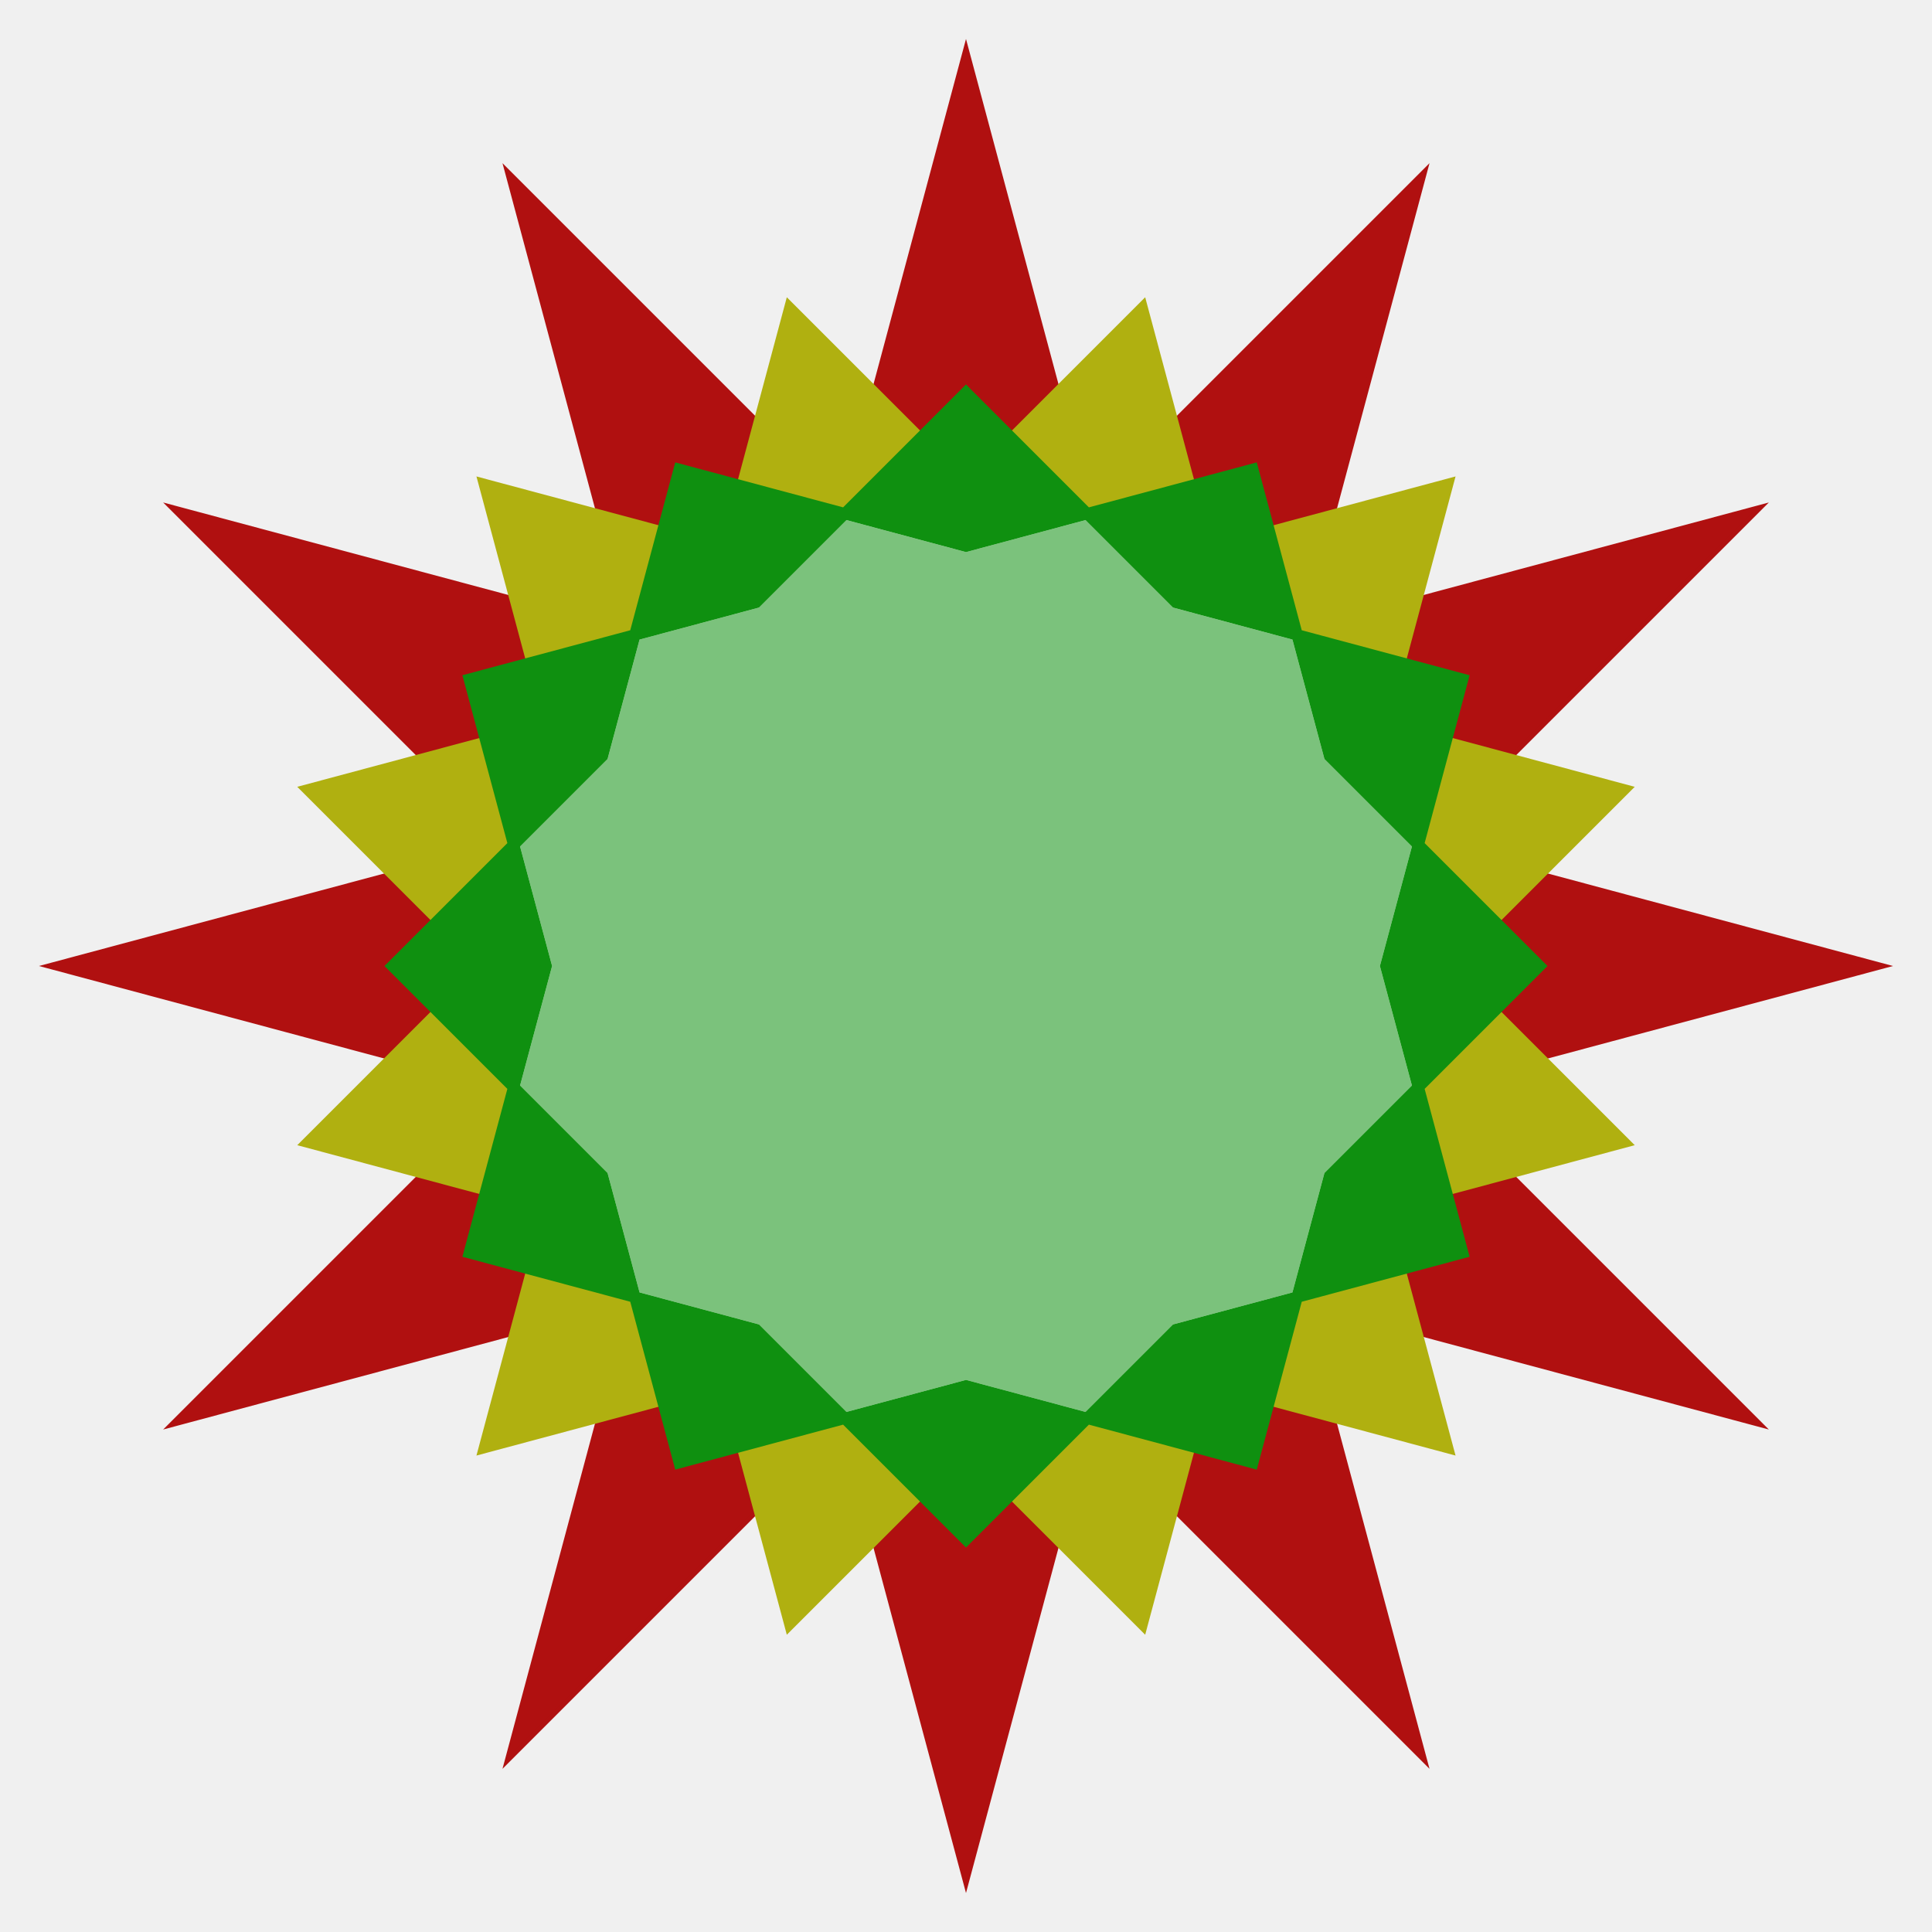
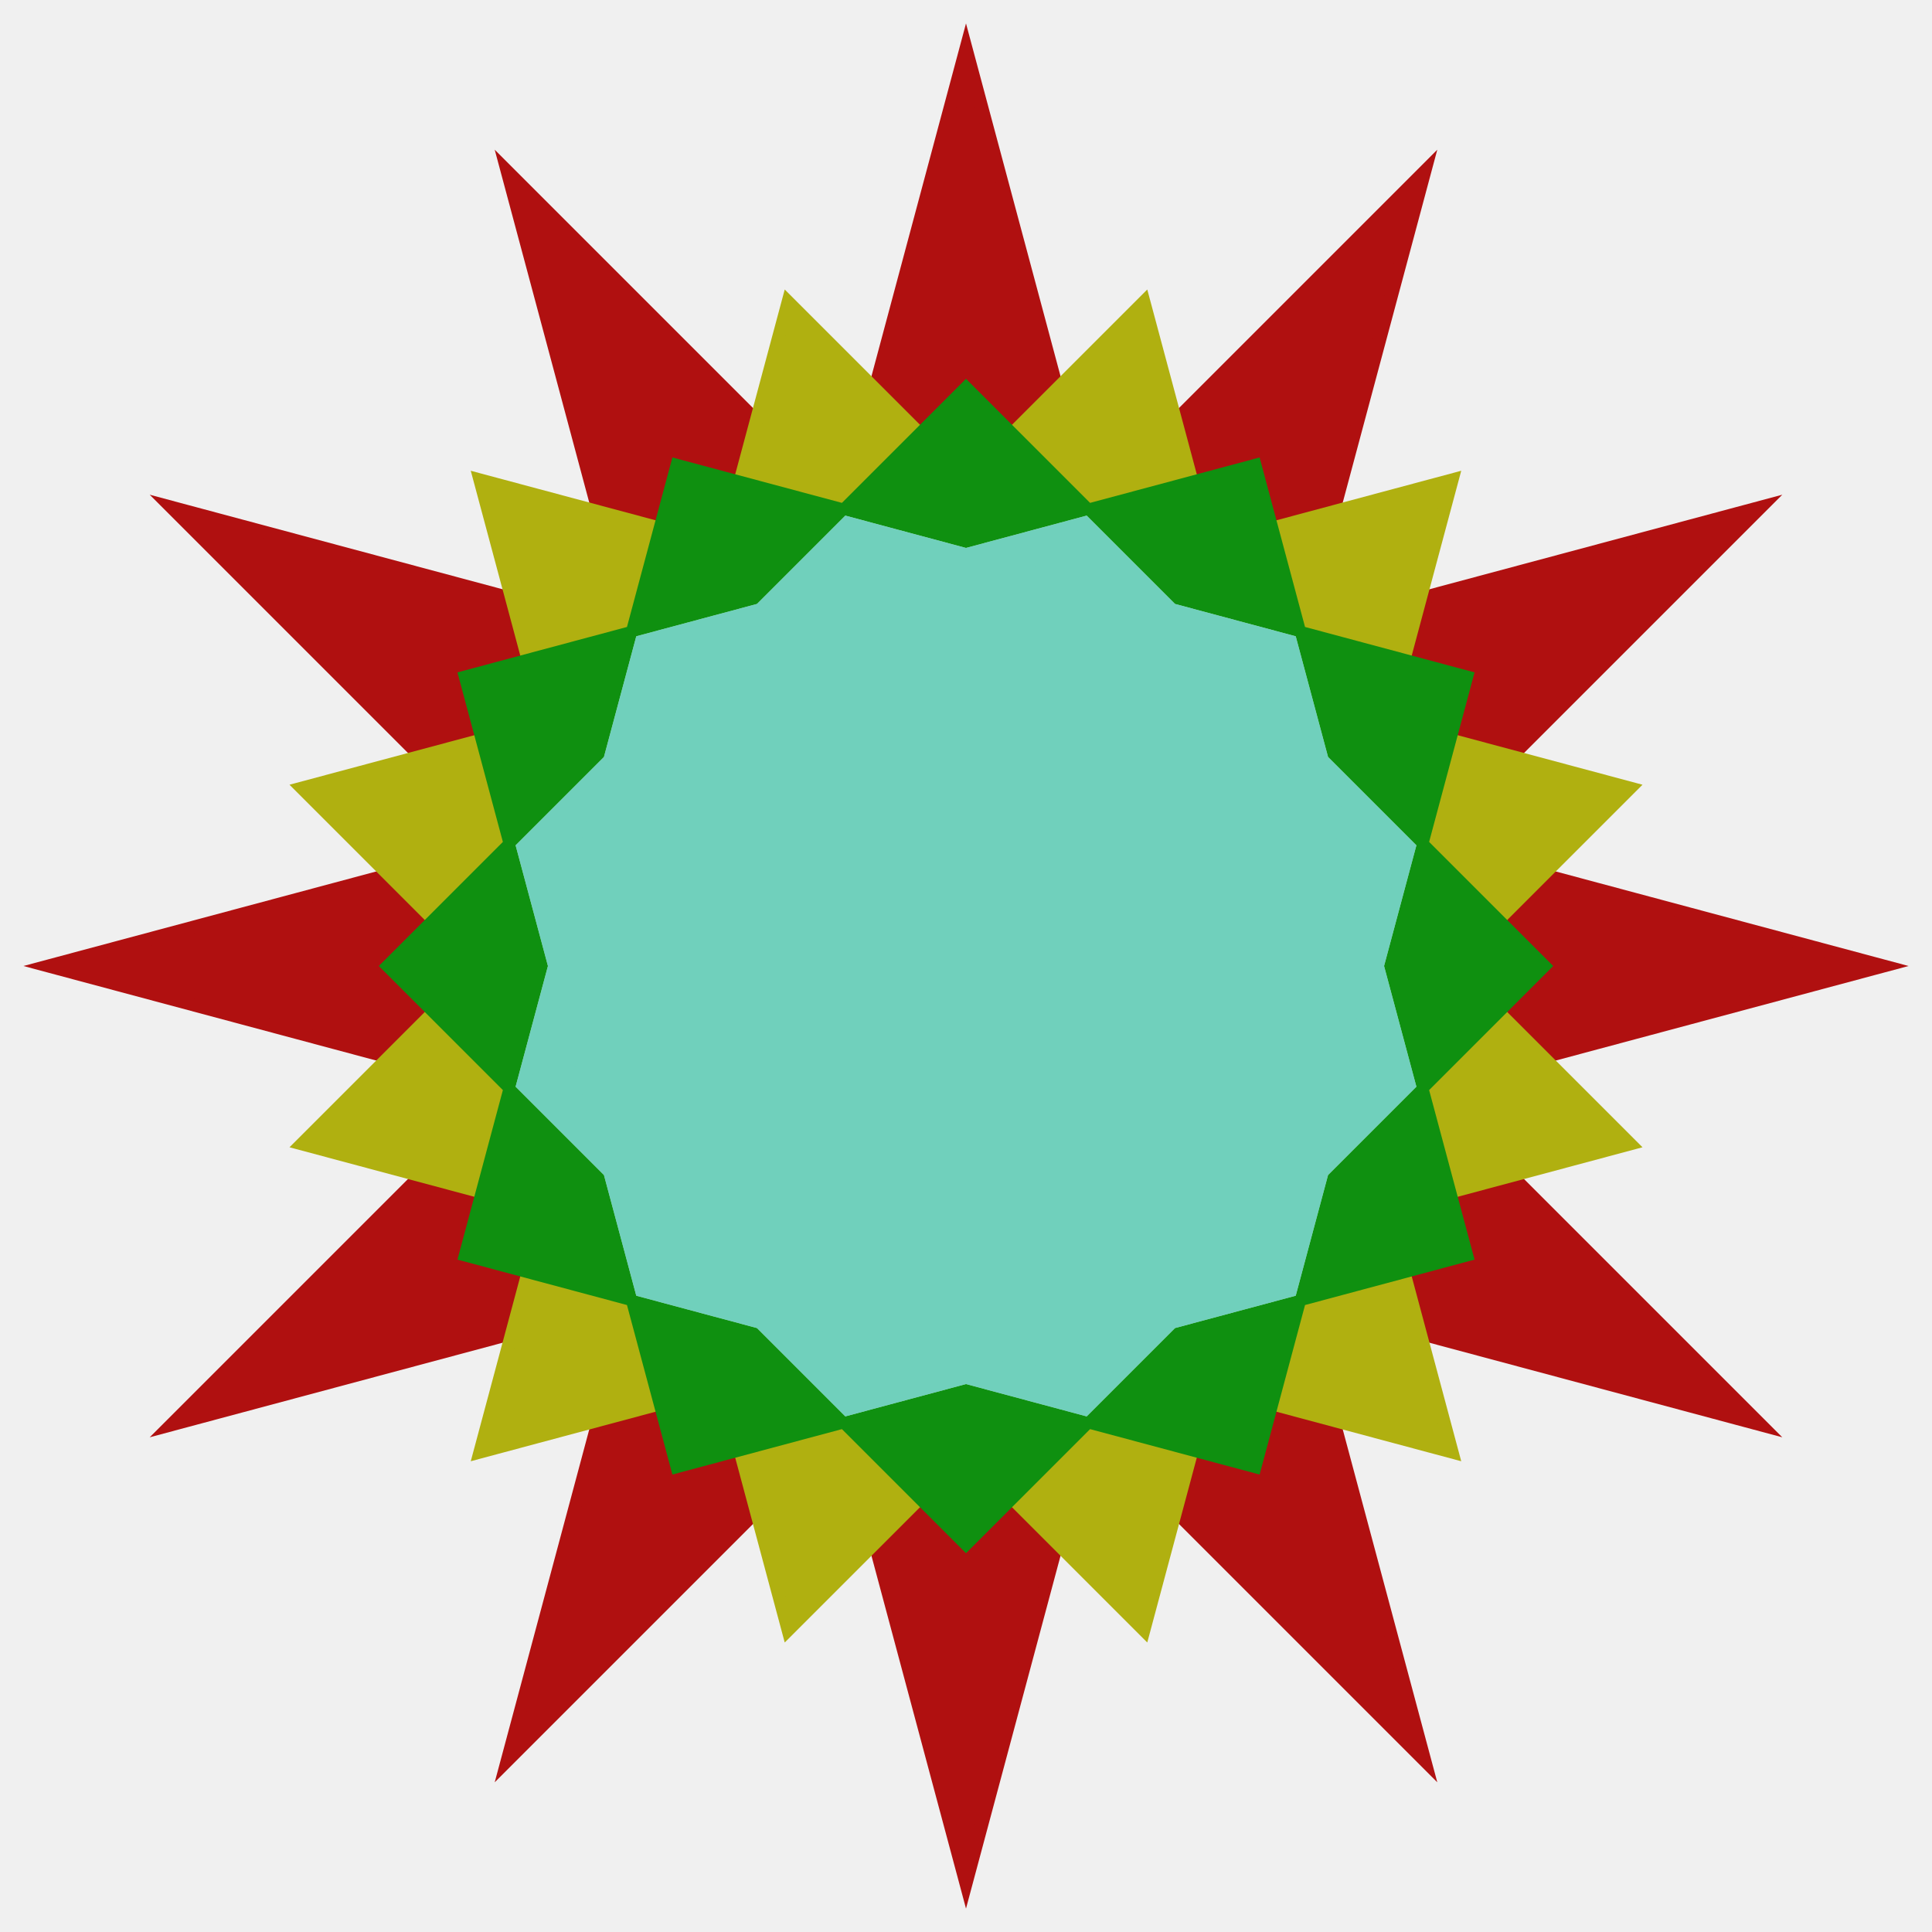
- <svg xmlns="http://www.w3.org/2000/svg" width="400" height="400" viewBox="0 0 400 400">
-   <path d="M 390 200 L 35.455 295 L 295 35.455 L 200 390 L 105 35.455 L 364.545 295 L 10 200 L 364.545 105 L 105 364.545 L 200 10 L 295 364.545 L 35.455 105 L 390 200 Z " stroke="#b01010" fill="#b01010" opacity="1" />
-   <path d="M 337.489 236.84 L 99.351 300.649 L 163.16 62.511 L 337.489 236.84 L 99.351 300.649 L 163.16 62.511 L 337.489 236.84 L 99.351 300.649 L 163.16 62.511 L 337.489 236.84 L 99.351 300.649 L 163.16 62.511 L 337.489 236.84 Z M 300.649 300.649 L 62.511 236.84 L 236.84 62.511 L 300.649 300.649 L 62.511 236.84 L 236.84 62.511 L 300.649 300.649 L 62.511 236.84 L 236.84 62.511 L 300.649 300.649 L 62.511 236.84 L 236.84 62.511 L 300.649 300.649 Z M 236.84 337.489 L 62.511 163.16 L 300.649 99.351 L 236.84 337.489 L 62.511 163.16 L 300.649 99.351 L 236.84 337.489 L 62.511 163.16 L 300.649 99.351 L 236.84 337.489 L 62.511 163.16 L 300.649 99.351 L 236.84 337.489 Z M 163.16 337.489 L 99.351 99.351 L 337.489 163.16 L 163.16 337.489 L 99.351 99.351 L 337.489 163.16 L 163.16 337.489 L 99.351 99.351 L 337.489 163.16 L 163.16 337.489 L 99.351 99.351 L 337.489 163.16 L 163.16 337.489 Z " stroke="#b0b010" fill="#b0b010" opacity="1" />
-   <path d="M 319.692 200 L 200 319.692 L 80.308 200 L 200 80.308 L 319.692 200 L 200 319.692 L 80.308 200 L 200 80.308 L 319.692 200 L 200 319.692 L 80.308 200 L 200 80.308 L 319.692 200 Z M 303.657 259.846 L 140.154 303.657 L 96.343 140.154 L 259.846 96.343 L 303.657 259.846 L 140.154 303.657 L 96.343 140.154 L 259.846 96.343 L 303.657 259.846 L 140.154 303.657 L 96.343 140.154 L 259.846 96.343 L 303.657 259.846 Z M 259.846 303.657 L 96.343 259.846 L 140.154 96.343 L 303.657 140.154 L 259.846 303.657 L 96.343 259.846 L 140.154 96.343 L 303.657 140.154 L 259.846 303.657 L 96.343 259.846 L 140.154 96.343 L 303.657 140.154 L 259.846 303.657 Z " stroke="#0f9010" fill="#0f9010" opacity="1" />
-   <path d="M 291.763 224.588 L 224.588 291.763 L 132.825 267.175 L 108.237 175.412 L 175.412 108.237 L 267.175 132.825 L 291.763 224.588 L 224.588 291.763 L 132.825 267.175 L 108.237 175.412 L 175.412 108.237 L 267.175 132.825 L 291.763 224.588 Z M 267.175 267.175 L 175.412 291.763 L 108.237 224.588 L 132.825 132.825 L 224.588 108.237 L 291.763 175.412 L 267.175 267.175 L 175.412 291.763 L 108.237 224.588 L 132.825 132.825 L 224.588 108.237 L 291.763 175.412 L 267.175 267.175 Z " stroke="#ffffff" fill="#ffffff" opacity="1" />
-   <path d="M 291.763 224.588 L 224.588 291.763 L 132.825 267.175 L 108.237 175.412 L 175.412 108.237 L 267.175 132.825 L 291.763 224.588 L 224.588 291.763 L 132.825 267.175 L 108.237 175.412 L 175.412 108.237 L 267.175 132.825 L 291.763 224.588 Z M 267.175 267.175 L 175.412 291.763 L 108.237 224.588 L 132.825 132.825 L 224.588 108.237 L 291.763 175.412 L 267.175 267.175 L 175.412 291.763 L 108.237 224.588 L 132.825 132.825 L 224.588 108.237 L 291.763 175.412 L 267.175 267.175 Z " stroke="#0f9010" fill="#0f9010" opacity="0.55" />
+ <svg xmlns="http://www.w3.org/2000/svg" width="150" height="150" viewBox="0 0 150 150">
+   <path d="M 146.25 75 L 13.296 110.625 L 110.625 13.296 L 75 146.25 L 39.375 13.296 L 136.704 110.625 L 3.75 75 L 136.704 39.375 L 39.375 136.704 L 75 3.75 L 110.625 136.704 L 13.296 39.375 L 146.25 75 Z " stroke="#b01010" fill="#b01010" opacity="1" />
+   <path d="M 126.558 88.815 L 37.257 112.743 L 61.185 23.442 L 126.558 88.815 L 37.257 112.743 L 61.185 23.442 L 126.558 88.815 L 37.257 112.743 L 61.185 23.442 L 126.558 88.815 L 37.257 112.743 L 61.185 23.442 L 126.558 88.815 Z M 112.743 112.743 L 23.442 88.815 L 88.815 23.442 L 112.743 112.743 L 23.442 88.815 L 88.815 23.442 L 112.743 112.743 L 23.442 88.815 L 88.815 23.442 L 112.743 112.743 L 23.442 88.815 L 88.815 23.442 L 112.743 112.743 Z M 88.815 126.558 L 23.442 61.185 L 112.743 37.257 L 88.815 126.558 L 23.442 61.185 L 112.743 37.257 L 88.815 126.558 L 23.442 61.185 L 112.743 37.257 L 88.815 126.558 L 23.442 61.185 L 112.743 37.257 L 88.815 126.558 Z M 61.185 126.558 L 37.257 37.257 L 126.558 61.185 L 61.185 126.558 L 37.257 37.257 L 126.558 61.185 L 61.185 126.558 L 37.257 37.257 L 126.558 61.185 L 61.185 126.558 L 37.257 37.257 L 126.558 61.185 L 61.185 126.558 Z " stroke="#b0b010" fill="#b0b010" opacity="1" />
+   <path d="M 119.885 75 L 75 119.885 L 30.115 75 L 75 30.115 L 119.885 75 L 75 119.885 L 30.115 75 L 75 30.115 L 119.885 75 L 75 119.885 L 30.115 75 L 75 30.115 L 119.885 75 Z M 113.871 97.442 L 52.558 113.871 L 36.129 52.558 L 97.442 36.129 L 113.871 97.442 L 52.558 113.871 L 36.129 52.558 L 97.442 36.129 L 113.871 97.442 L 52.558 113.871 L 36.129 52.558 L 97.442 36.129 L 113.871 97.442 Z M 97.442 113.871 L 36.129 97.442 L 52.558 36.129 L 113.871 52.558 L 97.442 113.871 L 36.129 97.442 L 52.558 36.129 L 113.871 52.558 L 97.442 113.871 L 36.129 97.442 L 52.558 36.129 L 113.871 52.558 L 97.442 113.871 Z " stroke="#0f9010" fill="#0f9010" opacity="1" />
+   <path d="M 109.411 84.22 L 84.22 109.411 L 49.809 100.191 L 40.589 65.78 L 65.78 40.589 L 100.191 49.809 L 109.411 84.22 L 84.22 109.411 L 49.809 100.191 L 40.589 65.78 L 65.78 40.589 L 100.191 49.809 L 109.411 84.22 Z M 100.191 100.191 L 65.78 109.411 L 40.589 84.22 L 49.809 49.809 L 84.22 40.589 L 109.411 65.78 L 100.191 100.191 L 65.78 109.411 L 40.589 84.22 L 49.809 49.809 L 84.22 40.589 L 109.411 65.78 L 100.191 100.191 Z " stroke="#ffffff" fill="#ffffff" opacity="1" />
+   <path d="M 109.411 84.22 L 84.22 109.411 L 49.809 100.191 L 40.589 65.78 L 65.78 40.589 L 100.191 49.809 L 109.411 84.22 L 84.22 109.411 L 49.809 100.191 L 40.589 65.78 L 65.78 40.589 L 100.191 49.809 L 109.411 84.22 Z M 100.191 100.191 L 65.78 109.411 L 40.589 84.22 L 49.809 49.809 L 84.22 40.589 L 109.411 65.78 L 100.191 100.191 L 65.78 109.411 L 40.589 84.22 L 49.809 49.809 L 84.22 40.589 L 109.411 65.78 L 100.191 100.191 Z " stroke="#10b090" fill="#10b090" opacity="0.6" />
</svg>
